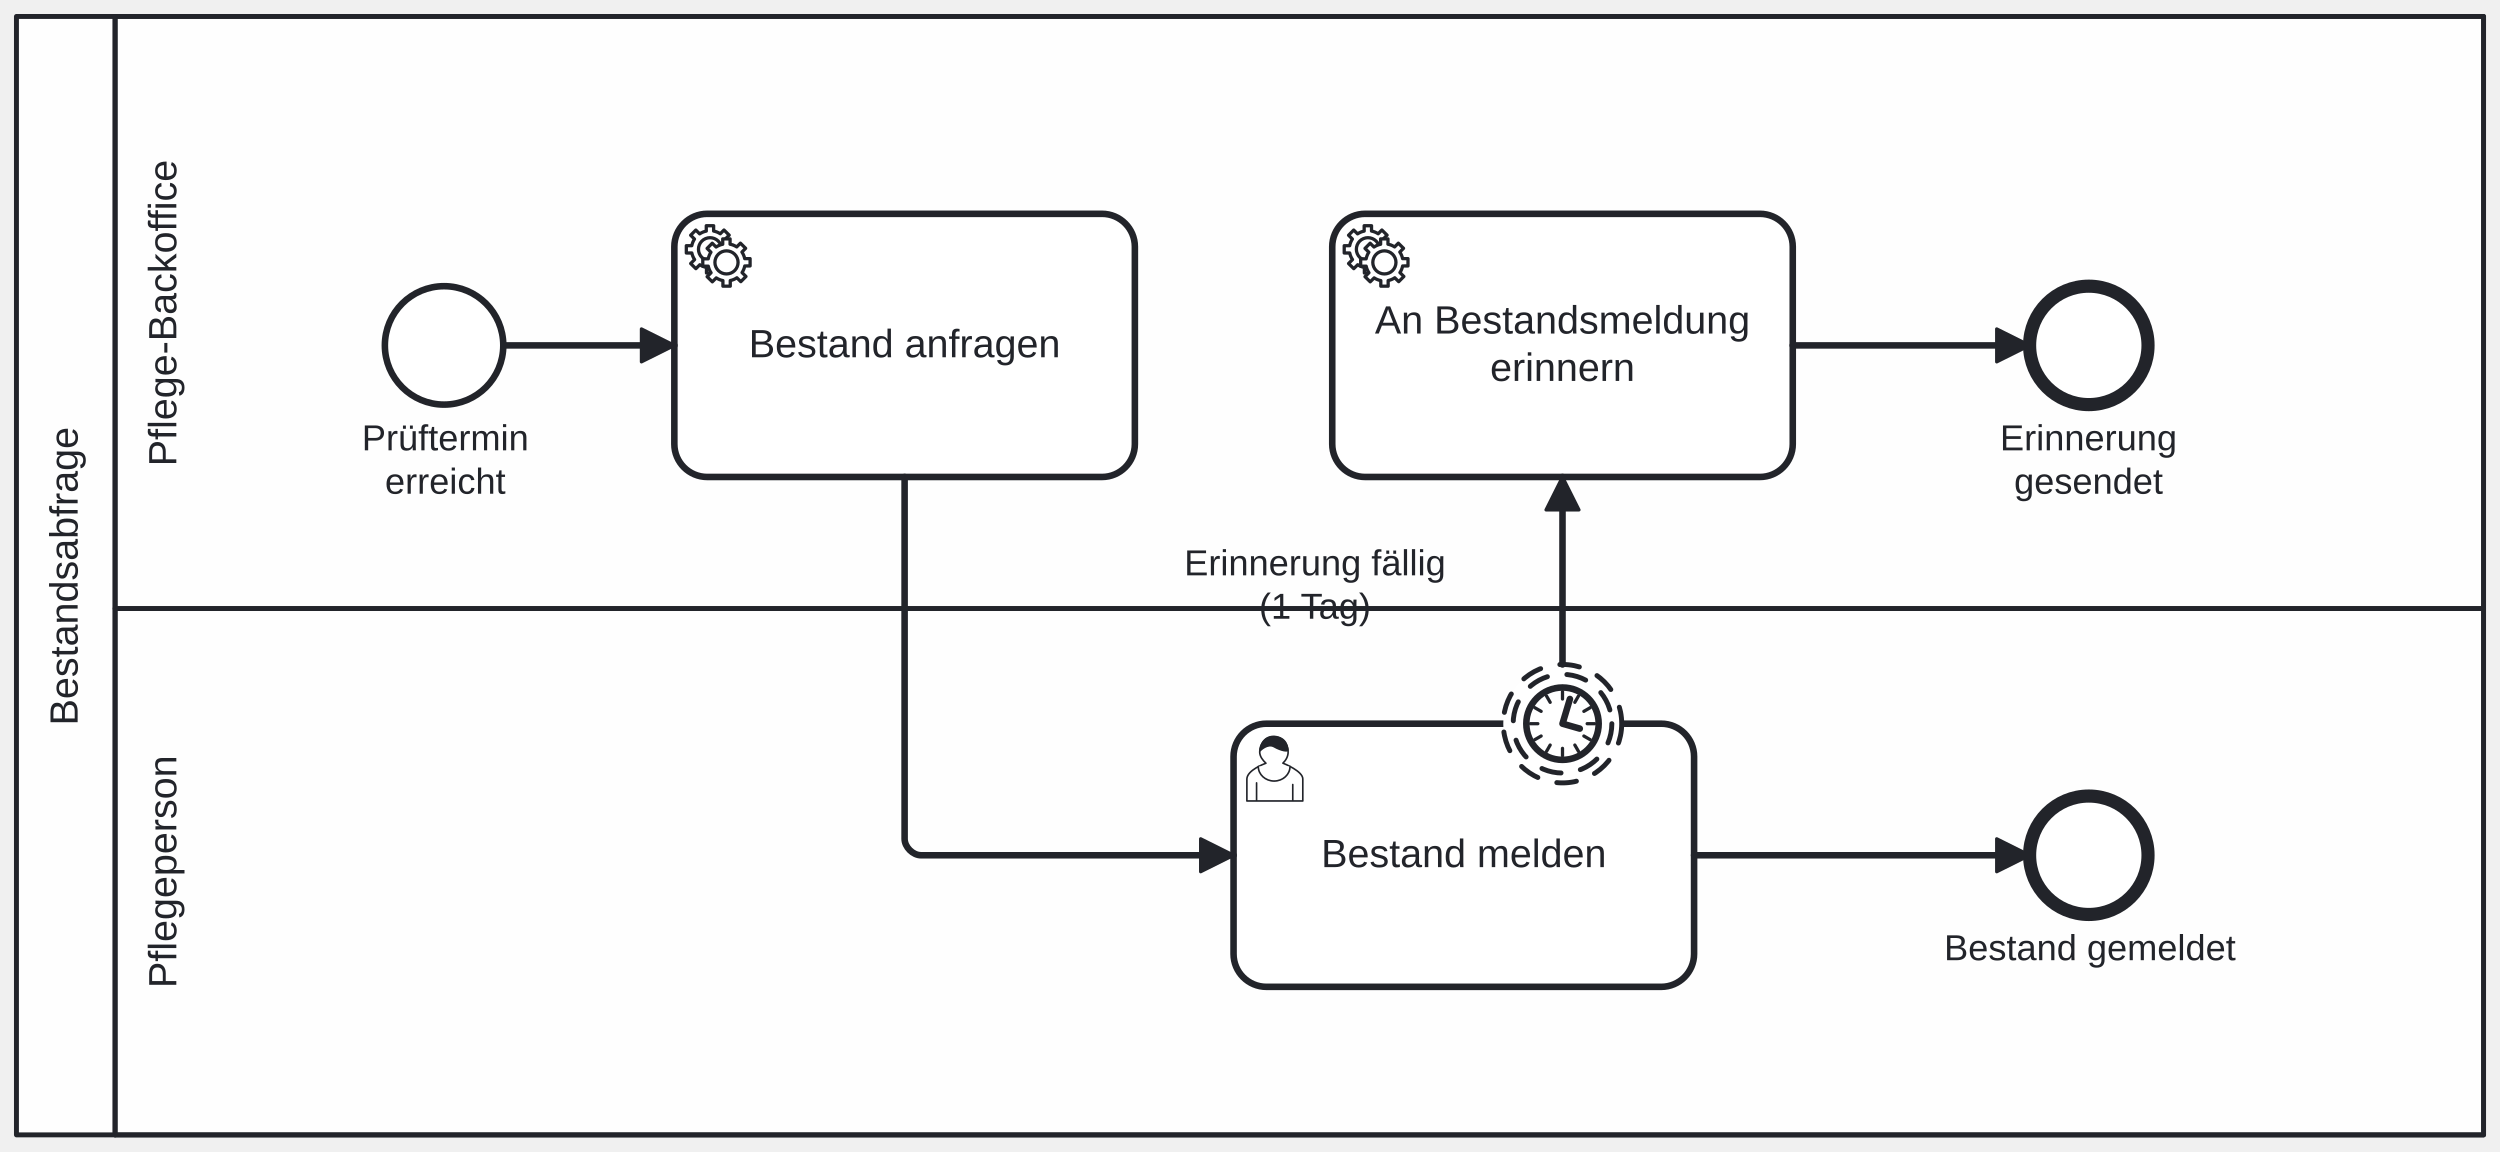
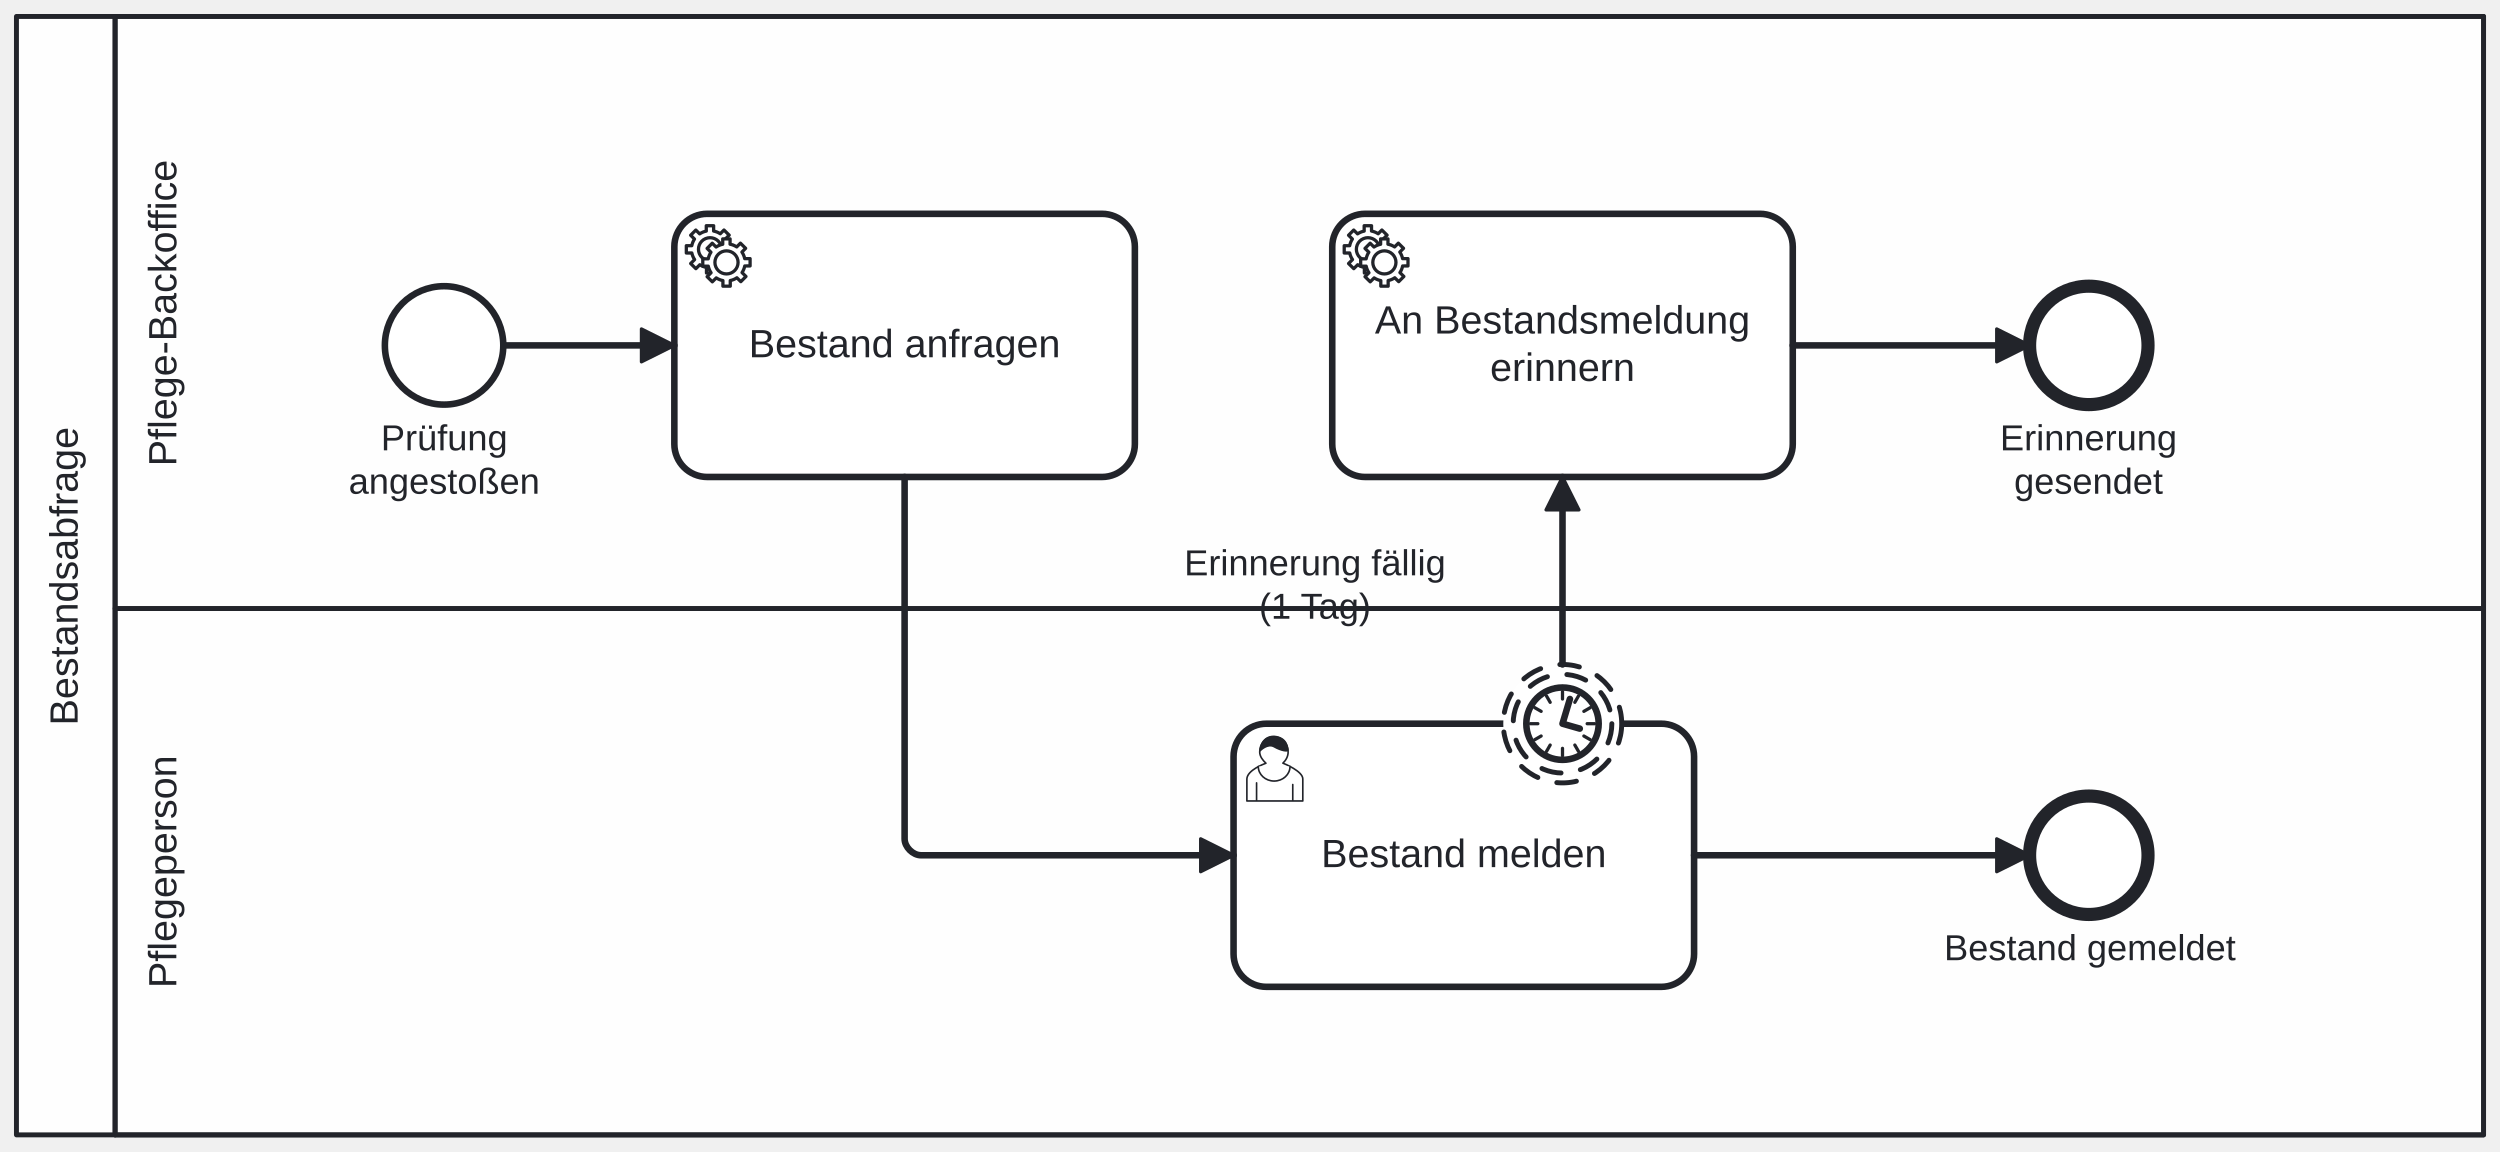
<svg xmlns="http://www.w3.org/2000/svg" width="760" height="350" viewBox="55 75 760 350" version="1.1">
  <g class="djs-group">
    <g class="djs-element djs-shape" data-element-id="P_Bestandsabfrage" style="display: block;" transform="matrix(1 0 0 1 60 80)">
      <g class="djs-visual">
        <rect x="0" y="0" width="750" height="340" rx="0" ry="0" style="stroke-linecap: round; stroke-linejoin: round; stroke: rgb(34, 36, 42); stroke-width: 1.5px; fill: white; fill-opacity: 0.95;" />
        <path style="fill: none; stroke-linecap: round; stroke-linejoin: round; stroke: rgb(34, 36, 42); stroke-width: 1.5px;" d="M30,0L30,340" />
        <text lineHeight="1.2" class="djs-label" style="font-family: Arial, sans-serif; font-size: 12px; font-weight: normal; fill: rgb(34, 36, 42);" transform="matrix(-1.83697e-16 -1 1 -1.83697e-16 0 340)">
          <tspan x="124.471" y="18.6">Bestandsabfrage</tspan>
        </text>
      </g>
      <rect class="djs-hit djs-hit-all" x="0" y="0" width="750" height="340" style="fill: none; stroke-opacity: 0; stroke: white; stroke-width: 15px;" />
      <rect x="-5" y="-5" rx="4" width="760" height="350" class="djs-outline" style="fill: none;" />
    </g>
    <g class="djs-children">
      <g class="djs-group">
        <g class="djs-element djs-shape" data-element-id="Lane_Pflegeperson" style="display: block;" transform="matrix(1 0 0 1 90 260)">
          <g class="djs-visual">
            <rect x="0" y="0" width="720" height="160" rx="0" ry="0" style="stroke-linecap: round; stroke-linejoin: round; stroke: rgb(34, 36, 42); stroke-width: 1.5px; fill: white; fill-opacity: 0.25;" />
            <text lineHeight="1.2" class="djs-label" style="font-family: Arial, sans-serif; font-size: 12px; font-weight: normal; fill: rgb(34, 36, 42);" transform="matrix(-1.83697e-16 -1 1 -1.83697e-16 0 160)">
              <tspan x="44.641" y="18.6">Pflegeperson</tspan>
            </text>
          </g>
          <rect class="djs-hit djs-hit-all" x="0" y="0" width="720" height="160" style="fill: none; stroke-opacity: 0; stroke: white; stroke-width: 15px;" />
          <rect x="-5" y="-5" rx="4" width="730" height="170" class="djs-outline" style="fill: none;" />
        </g>
      </g>
      <g class="djs-group">
        <g class="djs-element djs-shape" data-element-id="Lane_Backoffice" style="display: block;" transform="matrix(1 0 0 1 90 80)">
          <g class="djs-visual">
            <rect x="0" y="0" width="720" height="180" rx="0" ry="0" style="stroke-linecap: round; stroke-linejoin: round; stroke: rgb(34, 36, 42); stroke-width: 1.5px; fill: white; fill-opacity: 0.25;" />
            <text lineHeight="1.2" class="djs-label" style="font-family: Arial, sans-serif; font-size: 12px; font-weight: normal; fill: rgb(34, 36, 42);" transform="matrix(-1.83697e-16 -1 1 -1.83697e-16 0 180)">
              <tspan x="43.255" y="18.6">Pflege-Backoffice</tspan>
            </text>
          </g>
          <rect class="djs-hit djs-hit-all" x="0" y="0" width="720" height="180" style="fill: none; stroke-opacity: 0; stroke: white; stroke-width: 15px;" />
          <rect x="-5" y="-5" rx="4" width="730" height="190" class="djs-outline" style="fill: none;" />
        </g>
      </g>
      <g class="djs-group">
        <g class="djs-element djs-shape" data-element-id="Start" style="display: block;" transform="matrix(1 0 0 1 172 162)">
          <g class="djs-visual">
            <circle cx="18" cy="18" r="18" style="stroke-linecap: round; stroke-linejoin: round; stroke: rgb(34, 36, 42); stroke-width: 2px; fill: white; fill-opacity: 0.95;" />
          </g>
          <rect class="djs-hit djs-hit-all" x="0" y="0" width="36" height="36" style="fill: none; stroke-opacity: 0; stroke: white; stroke-width: 15px;" />
          <circle cx="18" cy="18" r="23" class="djs-outline" style="fill: none;" />
        </g>
      </g>
      <g class="djs-group">
-         <g class="djs-element djs-shape" data-element-id="Start_label" style="display: block;" transform="matrix(1 0 0 1 165 202)">
-           <g class="djs-visual">
-             <text lineHeight="1.2" class="djs-label" style="font-family: Arial, sans-serif; font-size: 11px; font-weight: normal; fill: rgb(34, 36, 42);">
-               <tspan x="0" y="9.9">Prüftermin </tspan>
-               <tspan x="7.031" y="23.1">erreicht</tspan>
-             </text>
-           </g>
-           <rect class="djs-hit djs-hit-all" x="0" y="0" width="51" height="27" style="fill: none; stroke-opacity: 0; stroke: white; stroke-width: 15px;" />
-           <rect x="-5" y="-5" rx="4" width="61" height="37" class="djs-outline" style="fill: none;" />
+         <g class="djs-element djs-shape" data-element-id="Start_label" style="display: block;" transform="matrix(1 0 0 1 161 202)">
+           <g class="djs-visual">
+             <text lineHeight="1.2" class="djs-label" style="font-family: Arial, sans-serif; font-size: 11px; font-weight: normal; fill: rgb(34, 36, 42);">
+               <tspan x="9.789" y="9.9">Prüfung </tspan>
+               <tspan x="0" y="23.1">angestoßen</tspan>
+             </text>
+           </g>
+           <rect class="djs-hit djs-hit-all" x="0" y="0" width="59" height="27" style="fill: none; stroke-opacity: 0; stroke: white; stroke-width: 15px;" />
+           <rect x="-5" y="-5" rx="4" width="69" height="37" class="djs-outline" style="fill: none;" />
        </g>
      </g>
      <g class="djs-group">
        <g class="djs-element djs-shape" data-element-id="T_Anfragen" style="display: block;" transform="matrix(1 0 0 1 260 140)">
          <g class="djs-visual">
            <rect x="0" y="0" width="140" height="80" rx="10" ry="10" style="stroke-linecap: round; stroke-linejoin: round; stroke: rgb(34, 36, 42); stroke-width: 2px; fill: white; fill-opacity: 0.95;" />
            <text lineHeight="1.2" class="djs-label" style="font-family: Arial, sans-serif; font-size: 12px; font-weight: normal; fill: rgb(34, 36, 42);">
              <tspan x="22.625" y="43.6">Bestand anfragen</tspan>
            </text>
            <circle cx="5" cy="5" r="5" transform="translate(6, 6)" style="stroke-linecap: round; stroke-linejoin: round; stroke: none; stroke-width: 2px; fill: white;" />
            <path d="m 12,18 v -1.713 c 0.352,-0.07 0.704,-0.178 1.048,-0.321 0.344,-0.145 0.666,-0.321 0.966,-0.521 l 1.194,1.18 1.567,-1.577 -1.195,-1.18 c 0.403,-0.614 0.683,-1.299 0.825,-2.018 l 1.622,-0.01 v -2.22 l -1.637,0.01 c -0.073,-0.352 -0.178,-0.7 -0.324,-1.044 -0.145,-0.344 -0.321,-0.664 -0.523,-0.962 l 1.131,-1.136 -1.583,-1.563 -1.13,1.136 c -0.614,-0.401 -1.303,-0.681 -2.023,-0.822 l 0.009,-1.619 h -2.241 l 0.004,1.631 c -0.354,0.074 -0.705,0.18 -1.05,0.324 -0.344,0.144 -0.665,0.321 -0.964,0.52 l -1.17,-1.158 -1.567,1.579 1.168,1.157 c -0.403,0.613 -0.683,1.298 -0.825,2.017 l -1.659,0.003 v 2.222 l 1.672,-0.006 c 0.073,0.351 0.18,0.702 0.324,1.045 0.145,0.344 0.321,0.664 0.523,0.961 l -1.199,1.197 1.584,1.56 1.196,-1.193 c 0.614,0.403 1.303,0.682 2.023,0.823 l 7.19e-4,1.699 h 2.227 z m 0.221,-3.996 c -1.789,0.75 -3.858,-0.093 -4.61,-1.874 -0.752,-1.783 0.091,-3.846 1.88,-4.596 1.788,-0.749 3.857,0.093 4.609,1.874 0.752,1.782 -0.091,3.846 -1.88,4.596 z" style="fill: white; stroke-linecap: round; stroke-linejoin: round; stroke: rgb(34, 36, 42); stroke-width: 1px;" />
            <circle cx="5" cy="5" r="5" transform="translate(11, 10)" style="stroke-linecap: round; stroke-linejoin: round; stroke: none; stroke-width: 2px; fill: white;" />
            <path d="m 17,22 v -1.713 c 0.352,-0.07 0.704,-0.178 1.048,-0.321 0.344,-0.145 0.666,-0.321 0.966,-0.521 l 1.194,1.18 1.567,-1.577 -1.195,-1.18 c 0.403,-0.614 0.683,-1.299 0.825,-2.018 l 1.622,-0.01 v -2.22 l -1.637,0.01 c -0.073,-0.352 -0.178,-0.7 -0.324,-1.044 -0.145,-0.344 -0.321,-0.664 -0.523,-0.962 l 1.131,-1.136 -1.583,-1.563 -1.13,1.136 c -0.614,-0.401 -1.303,-0.681 -2.023,-0.822 l 0.009,-1.619 h -2.241 l 0.004,1.631 c -0.354,0.074 -0.705,0.18 -1.05,0.324 -0.344,0.144 -0.665,0.321 -0.964,0.52 l -1.17,-1.158 -1.567,1.579 1.168,1.157 c -0.403,0.613 -0.683,1.298 -0.825,2.017 l -1.659,0.003 v 2.222 l 1.672,-0.006 c 0.073,0.351 0.18,0.702 0.324,1.045 0.145,0.344 0.321,0.664 0.523,0.961 l -1.199,1.197 1.584,1.56 1.196,-1.193 c 0.614,0.403 1.303,0.682 2.023,0.823 l 7.19e-4,1.699 h 2.227 z m 0.221,-3.996 c -1.789,0.75 -3.858,-0.093 -4.61,-1.874 -0.752,-1.783 0.091,-3.846 1.88,-4.596 1.788,-0.749 3.857,0.093 4.609,1.874 0.752,1.782 -0.091,3.846 -1.88,4.596 z" style="fill: white; stroke-linecap: round; stroke-linejoin: round; stroke: rgb(34, 36, 42); stroke-width: 1px;" />
          </g>
          <rect class="djs-hit djs-hit-all" x="0" y="0" width="140" height="80" style="fill: none; stroke-opacity: 0; stroke: white; stroke-width: 15px;" />
          <rect x="-5" y="-5" rx="14" width="150" height="90" class="djs-outline" style="fill: none;" />
        </g>
      </g>
      <g class="djs-group">
        <g class="djs-element djs-shape" data-element-id="UT_Melden" style="display: block;" transform="matrix(1 0 0 1 430 295)">
          <g class="djs-visual">
            <rect x="0" y="0" width="140" height="80" rx="10" ry="10" style="stroke-linecap: round; stroke-linejoin: round; stroke: rgb(34, 36, 42); stroke-width: 2px; fill: white; fill-opacity: 0.95;" />
            <text lineHeight="1.2" class="djs-label" style="font-family: Arial, sans-serif; font-size: 12px; font-weight: normal; fill: rgb(34, 36, 42);">
              <tspan x="26.633" y="43.6">Bestand melden</tspan>
            </text>
            <path d="m 15,12 c 0.909,-0.845 1.594,-2.049 1.594,-3.385 0,-2.554 -1.805,-4.622 -4.357,-4.622 -2.552,0 -4.288,2.068 -4.288,4.622 0,1.348 0.974,2.562 1.896,3.405 -0.529,0.187 -5.669,2.097 -5.794,4.756 v 6.718 h 17 v -6.718 c 0,-2.298 -5.528,-4.595 -6.051,-4.776 zm -8,6 l 0,5.5 m 11,0 l 0,-5" style="fill: white; stroke-linecap: round; stroke-linejoin: round; stroke: rgb(34, 36, 42); stroke-width: 0.5px;" />
            <path d="m 15,12 m 2.162,1.009 c 0,2.447 -2.158,4.431 -4.821,4.431 -2.665,0 -4.822,-1.981 -4.822,-4.431 " style="fill: white; stroke-linecap: round; stroke-linejoin: round; stroke: rgb(34, 36, 42); stroke-width: 0.5px;" />
            <path d="m 15,12 m -6.9,-3.80 c 0,0 2.251,-2.358 4.274,-1.177 2.024,1.181 4.221,1.537 4.124,0.965 -0.098,-0.57 -0.117,-3.791 -4.191,-4.136 -3.575,0.001 -4.208,3.367 -4.207,4.348 z" style="fill: rgb(34, 36, 42); stroke-linecap: round; stroke-linejoin: round; stroke: rgb(34, 36, 42); stroke-width: 0.5px;" />
          </g>
          <rect class="djs-hit djs-hit-all" x="0" y="0" width="140" height="80" style="fill: none; stroke-opacity: 0; stroke: white; stroke-width: 15px;" />
          <rect x="-5" y="-5" rx="14" width="150" height="90" class="djs-outline" style="fill: none;" />
        </g>
      </g>
      <g class="djs-group">
        <g class="djs-element djs-shape" data-element-id="T_Erinnern" style="display: block;" transform="matrix(1 0 0 1 460 140)">
          <g class="djs-visual">
            <rect x="0" y="0" width="140" height="80" rx="10" ry="10" style="stroke-linecap: round; stroke-linejoin: round; stroke: rgb(34, 36, 42); stroke-width: 2px; fill: white; fill-opacity: 0.95;" />
            <text lineHeight="1.2" class="djs-label" style="font-family: Arial, sans-serif; font-size: 12px; font-weight: normal; fill: rgb(34, 36, 42);">
              <tspan x="12.961" y="36.4">An Bestandsmeldung </tspan>
              <tspan x="47.984" y="50.8">erinnern</tspan>
            </text>
            <circle cx="5" cy="5" r="5" transform="translate(6, 6)" style="stroke-linecap: round; stroke-linejoin: round; stroke: none; stroke-width: 2px; fill: white;" />
            <path d="m 12,18 v -1.713 c 0.352,-0.07 0.704,-0.178 1.048,-0.321 0.344,-0.145 0.666,-0.321 0.966,-0.521 l 1.194,1.18 1.567,-1.577 -1.195,-1.18 c 0.403,-0.614 0.683,-1.299 0.825,-2.018 l 1.622,-0.01 v -2.22 l -1.637,0.01 c -0.073,-0.352 -0.178,-0.7 -0.324,-1.044 -0.145,-0.344 -0.321,-0.664 -0.523,-0.962 l 1.131,-1.136 -1.583,-1.563 -1.13,1.136 c -0.614,-0.401 -1.303,-0.681 -2.023,-0.822 l 0.009,-1.619 h -2.241 l 0.004,1.631 c -0.354,0.074 -0.705,0.18 -1.05,0.324 -0.344,0.144 -0.665,0.321 -0.964,0.52 l -1.17,-1.158 -1.567,1.579 1.168,1.157 c -0.403,0.613 -0.683,1.298 -0.825,2.017 l -1.659,0.003 v 2.222 l 1.672,-0.006 c 0.073,0.351 0.18,0.702 0.324,1.045 0.145,0.344 0.321,0.664 0.523,0.961 l -1.199,1.197 1.584,1.56 1.196,-1.193 c 0.614,0.403 1.303,0.682 2.023,0.823 l 7.19e-4,1.699 h 2.227 z m 0.221,-3.996 c -1.789,0.75 -3.858,-0.093 -4.61,-1.874 -0.752,-1.783 0.091,-3.846 1.88,-4.596 1.788,-0.749 3.857,0.093 4.609,1.874 0.752,1.782 -0.091,3.846 -1.88,4.596 z" style="fill: white; stroke-linecap: round; stroke-linejoin: round; stroke: rgb(34, 36, 42); stroke-width: 1px;" />
            <circle cx="5" cy="5" r="5" transform="translate(11, 10)" style="stroke-linecap: round; stroke-linejoin: round; stroke: none; stroke-width: 2px; fill: white;" />
            <path d="m 17,22 v -1.713 c 0.352,-0.07 0.704,-0.178 1.048,-0.321 0.344,-0.145 0.666,-0.321 0.966,-0.521 l 1.194,1.18 1.567,-1.577 -1.195,-1.18 c 0.403,-0.614 0.683,-1.299 0.825,-2.018 l 1.622,-0.01 v -2.22 l -1.637,0.01 c -0.073,-0.352 -0.178,-0.7 -0.324,-1.044 -0.145,-0.344 -0.321,-0.664 -0.523,-0.962 l 1.131,-1.136 -1.583,-1.563 -1.13,1.136 c -0.614,-0.401 -1.303,-0.681 -2.023,-0.822 l 0.009,-1.619 h -2.241 l 0.004,1.631 c -0.354,0.074 -0.705,0.18 -1.05,0.324 -0.344,0.144 -0.665,0.321 -0.964,0.52 l -1.17,-1.158 -1.567,1.579 1.168,1.157 c -0.403,0.613 -0.683,1.298 -0.825,2.017 l -1.659,0.003 v 2.222 l 1.672,-0.006 c 0.073,0.351 0.18,0.702 0.324,1.045 0.145,0.344 0.321,0.664 0.523,0.961 l -1.199,1.197 1.584,1.56 1.196,-1.193 c 0.614,0.403 1.303,0.682 2.023,0.823 l 7.19e-4,1.699 h 2.227 z m 0.221,-3.996 c -1.789,0.75 -3.858,-0.093 -4.61,-1.874 -0.752,-1.783 0.091,-3.846 1.88,-4.596 1.788,-0.749 3.857,0.093 4.609,1.874 0.752,1.782 -0.091,3.846 -1.88,4.596 z" style="fill: white; stroke-linecap: round; stroke-linejoin: round; stroke: rgb(34, 36, 42); stroke-width: 1px;" />
          </g>
          <rect class="djs-hit djs-hit-all" x="0" y="0" width="140" height="80" style="fill: none; stroke-opacity: 0; stroke: white; stroke-width: 15px;" />
          <rect x="-5" y="-5" rx="14" width="150" height="90" class="djs-outline" style="fill: none;" />
        </g>
      </g>
      <g class="djs-group">
        <g class="djs-element djs-shape" data-element-id="End_Erinnert" style="display: block;" transform="matrix(1 0 0 1 672 162)">
          <g class="djs-visual">
            <circle cx="18" cy="18" r="18" style="stroke-linecap: round; stroke-linejoin: round; stroke: rgb(34, 36, 42); stroke-width: 4px; fill: white; fill-opacity: 0.95;" />
          </g>
          <rect class="djs-hit djs-hit-all" x="0" y="0" width="36" height="36" style="fill: none; stroke-opacity: 0; stroke: white; stroke-width: 15px;" />
          <circle cx="18" cy="18" r="24" class="djs-outline" style="fill: none;" />
        </g>
      </g>
      <g class="djs-group">
        <g class="djs-element djs-shape" data-element-id="End_Erinnert_label" style="display: block;" transform="matrix(1 0 0 1 663 202)">
          <g class="djs-visual">
            <text lineHeight="1.2" class="djs-label" style="font-family: Arial, sans-serif; font-size: 11px; font-weight: normal; fill: rgb(34, 36, 42);">
              <tspan x="0" y="9.9">Erinnerung </tspan>
              <tspan x="4.281" y="23.1">gesendet</tspan>
            </text>
          </g>
          <rect class="djs-hit djs-hit-all" x="0" y="0" width="54" height="27" style="fill: none; stroke-opacity: 0; stroke: white; stroke-width: 15px;" />
          <rect x="-5" y="-5" rx="4" width="64" height="37" class="djs-outline" style="fill: none;" />
        </g>
      </g>
      <g class="djs-group">
        <g class="djs-element djs-shape" data-element-id="End_Gemeldet" style="display: block;" transform="matrix(1 0 0 1 672 317)">
          <g class="djs-visual">
            <circle cx="18" cy="18" r="18" style="stroke-linecap: round; stroke-linejoin: round; stroke: rgb(34, 36, 42); stroke-width: 4px; fill: white; fill-opacity: 0.95;" />
          </g>
          <rect class="djs-hit djs-hit-all" x="0" y="0" width="36" height="36" style="fill: none; stroke-opacity: 0; stroke: white; stroke-width: 15px;" />
          <circle cx="18" cy="18" r="24" class="djs-outline" style="fill: none;" />
        </g>
      </g>
      <g class="djs-group">
        <g class="djs-element djs-shape" data-element-id="End_Gemeldet_label" style="display: block;" transform="matrix(1 0 0 1 646 357)">
          <g class="djs-visual">
            <text lineHeight="1.2" class="djs-label" style="font-family: Arial, sans-serif; font-size: 11px; font-weight: normal; fill: rgb(34, 36, 42);">
              <tspan x="0" y="9.9">Bestand gemeldet</tspan>
            </text>
          </g>
          <rect class="djs-hit djs-hit-all" x="0" y="0" width="89" height="14" style="fill: none; stroke-opacity: 0; stroke: white; stroke-width: 15px;" />
          <rect x="-5" y="-5" rx="4" width="99" height="24" class="djs-outline" style="fill: none;" />
        </g>
      </g>
      <g class="djs-group">
        <g class="djs-element djs-shape" data-element-id="B_Erinnerung" style="display: block;" transform="matrix(1 0 0 1 512 277)">
          <g class="djs-visual">
            <circle cx="18" cy="18" r="18" style="stroke-linecap: round; stroke-linejoin: round; stroke: rgb(34, 36, 42); stroke-width: 1.5px; fill: white; fill-opacity: 1; stroke-dasharray: 6;" />
            <circle cx="18" cy="18" r="15" style="stroke-linecap: round; stroke-linejoin: round; stroke: rgb(34, 36, 42); stroke-width: 1.5px; fill: none; fill-opacity: 1; stroke-dasharray: 6;" />
            <circle cx="18" cy="18" r="11" style="stroke-linecap: round; stroke-linejoin: round; stroke: rgb(34, 36, 42); stroke-width: 2px; fill: white;" />
            <path d="M 18,18 l 2.25,-7.5 m -2.25,7.5 l 5.25,1.5 " style="fill: none; stroke-linecap: round; stroke-linejoin: round; stroke: rgb(34, 36, 42); stroke-width: 2px;" />
            <path transform="rotate(0,18,18)" d="M 18,18 m 0,7.5 l -0,2.25 " style="fill: none; stroke-linecap: round; stroke-linejoin: round; stroke: rgb(34, 36, 42); stroke-width: 1px;" />
            <path transform="rotate(30,18,18)" d="M 18,18 m 0,7.5 l -0,2.25 " style="fill: none; stroke-linecap: round; stroke-linejoin: round; stroke: rgb(34, 36, 42); stroke-width: 1px;" />
            <path transform="rotate(60,18,18)" d="M 18,18 m 0,7.5 l -0,2.25 " style="fill: none; stroke-linecap: round; stroke-linejoin: round; stroke: rgb(34, 36, 42); stroke-width: 1px;" />
            <path transform="rotate(90,18,18)" d="M 18,18 m 0,7.5 l -0,2.25 " style="fill: none; stroke-linecap: round; stroke-linejoin: round; stroke: rgb(34, 36, 42); stroke-width: 1px;" />
            <path transform="rotate(120,18,18)" d="M 18,18 m 0,7.5 l -0,2.25 " style="fill: none; stroke-linecap: round; stroke-linejoin: round; stroke: rgb(34, 36, 42); stroke-width: 1px;" />
            <path transform="rotate(150,18,18)" d="M 18,18 m 0,7.5 l -0,2.25 " style="fill: none; stroke-linecap: round; stroke-linejoin: round; stroke: rgb(34, 36, 42); stroke-width: 1px;" />
            <path transform="rotate(180,18,18)" d="M 18,18 m 0,7.5 l -0,2.25 " style="fill: none; stroke-linecap: round; stroke-linejoin: round; stroke: rgb(34, 36, 42); stroke-width: 1px;" />
            <path transform="rotate(210,18,18)" d="M 18,18 m 0,7.5 l -0,2.25 " style="fill: none; stroke-linecap: round; stroke-linejoin: round; stroke: rgb(34, 36, 42); stroke-width: 1px;" />
            <path transform="rotate(240,18,18)" d="M 18,18 m 0,7.5 l -0,2.25 " style="fill: none; stroke-linecap: round; stroke-linejoin: round; stroke: rgb(34, 36, 42); stroke-width: 1px;" />
            <path transform="rotate(270,18,18)" d="M 18,18 m 0,7.5 l -0,2.25 " style="fill: none; stroke-linecap: round; stroke-linejoin: round; stroke: rgb(34, 36, 42); stroke-width: 1px;" />
            <path transform="rotate(300,18,18)" d="M 18,18 m 0,7.5 l -0,2.25 " style="fill: none; stroke-linecap: round; stroke-linejoin: round; stroke: rgb(34, 36, 42); stroke-width: 1px;" />
            <path transform="rotate(330,18,18)" d="M 18,18 m 0,7.5 l -0,2.25 " style="fill: none; stroke-linecap: round; stroke-linejoin: round; stroke: rgb(34, 36, 42); stroke-width: 1px;" />
          </g>
          <rect class="djs-hit djs-hit-all" x="0" y="0" width="36" height="36" style="fill: none; stroke-opacity: 0; stroke: white; stroke-width: 15px;" />
          <circle cx="18" cy="18" r="23" class="djs-outline" style="fill: none;" />
        </g>
      </g>
      <g class="djs-group">
        <g class="djs-element djs-shape" data-element-id="B_Erinnerung_label" style="display: block;" transform="matrix(1 0 0 1 415 240)">
          <g class="djs-visual">
            <text lineHeight="1.2" class="djs-label" style="font-family: Arial, sans-serif; font-size: 11px; font-weight: normal; fill: rgb(34, 36, 42);">
              <tspan x="0" y="9.9">Erinnerung fällig </tspan>
              <tspan x="22.727" y="23.1">(1 Tag)</tspan>
            </text>
          </g>
          <rect class="djs-hit djs-hit-all" x="0" y="0" width="80" height="27" style="fill: none; stroke-opacity: 0; stroke: white; stroke-width: 15px;" />
          <rect x="-5" y="-5" rx="4" width="90" height="37" class="djs-outline" style="fill: none;" />
        </g>
      </g>
      <g class="djs-group">
        <g class="djs-element djs-connection" data-element-id="F1" style="display: block;">
          <g class="djs-visual">
            <defs>
-               <marker id="marker-6ak5fl8h53qgfgtnuh9ul6q5b" viewBox="0 0 20 20" refX="11" refY="10" markerWidth="10" markerHeight="10" orient="auto">
-                 <path d="M 1 5 L 11 10 L 1 15 Z" style="stroke-linecap: round; stroke-linejoin: round; stroke: rgb(34, 36, 42); stroke-width: 1px; fill: rgb(34, 36, 42);" />
-               </marker>
-             </defs>
-             <path data-corner-radius="5" style="fill: none; stroke-linecap: round; stroke-linejoin: round; stroke: rgb(34, 36, 42); stroke-width: 2px; marker-end: url('#marker-6ak5fl8h53qgfgtnuh9ul6q5b');" d="M208,180L260,180" />
+               <marker id="marker-2t1a8ge7zci4qtphssdgk6yrn" viewBox="0 0 20 20" refX="11" refY="10" markerWidth="10" markerHeight="10" orient="auto">
+                 <path d="M 1 5 L 11 10 L 1 15 Z" style="stroke-linecap: round; stroke-linejoin: round; stroke: rgb(34, 36, 42); stroke-width: 1px; fill: rgb(34, 36, 42);" />
+               </marker>
+             </defs>
+             <path data-corner-radius="5" style="fill: none; stroke-linecap: round; stroke-linejoin: round; stroke: rgb(34, 36, 42); stroke-width: 2px; marker-end: url('#marker-2t1a8ge7zci4qtphssdgk6yrn');" d="M208,180L260,180" />
          </g>
          <rect x="203" y="175" rx="4" width="62" height="10" class="djs-outline" style="fill: none;" />
          <path d="M208,180L260,180" class="djs-hit djs-hit-stroke" style="fill: none; stroke-opacity: 0; stroke: white; stroke-width: 15px;" />
        </g>
      </g>
      <g class="djs-group">
        <g class="djs-element djs-connection" data-element-id="F2" style="display: block;">
          <g class="djs-visual">
            <defs>
-               <marker id="marker-0rfqvv2e7oysdcd7ezfldwzyt" viewBox="0 0 20 20" refX="11" refY="10" markerWidth="10" markerHeight="10" orient="auto">
-                 <path d="M 1 5 L 11 10 L 1 15 Z" style="stroke-linecap: round; stroke-linejoin: round; stroke: rgb(34, 36, 42); stroke-width: 1px; fill: rgb(34, 36, 42);" />
-               </marker>
-             </defs>
-             <path data-corner-radius="5" style="fill: none; stroke-linecap: round; stroke-linejoin: round; stroke: rgb(34, 36, 42); stroke-width: 2px; marker-end: url('#marker-0rfqvv2e7oysdcd7ezfldwzyt');" d="M330,220L330,330C330,332.5,332.5,335,335,335L430,335" />
+               <marker id="marker-d7nprw2va4c9aurq4mkgpdstn" viewBox="0 0 20 20" refX="11" refY="10" markerWidth="10" markerHeight="10" orient="auto">
+                 <path d="M 1 5 L 11 10 L 1 15 Z" style="stroke-linecap: round; stroke-linejoin: round; stroke: rgb(34, 36, 42); stroke-width: 1px; fill: rgb(34, 36, 42);" />
+               </marker>
+             </defs>
+             <path data-corner-radius="5" style="fill: none; stroke-linecap: round; stroke-linejoin: round; stroke: rgb(34, 36, 42); stroke-width: 2px; marker-end: url('#marker-d7nprw2va4c9aurq4mkgpdstn');" d="M330,220L330,330C330,332.5,332.5,335,335,335L430,335" />
          </g>
          <rect x="325" y="215" rx="4" width="110" height="125" class="djs-outline" style="fill: none;" />
          <path d="M330,220L330,335L430,335" class="djs-hit djs-hit-stroke" style="fill: none; stroke-opacity: 0; stroke: white; stroke-width: 15px;" />
        </g>
      </g>
      <g class="djs-group">
        <g class="djs-element djs-connection" data-element-id="F3" style="display: block;">
          <g class="djs-visual">
            <defs>
-               <marker id="marker-7wqn6ps6es0tuwm2wkyseawn1" viewBox="0 0 20 20" refX="11" refY="10" markerWidth="10" markerHeight="10" orient="auto">
-                 <path d="M 1 5 L 11 10 L 1 15 Z" style="stroke-linecap: round; stroke-linejoin: round; stroke: rgb(34, 36, 42); stroke-width: 1px; fill: rgb(34, 36, 42);" />
-               </marker>
-             </defs>
-             <path data-corner-radius="5" style="fill: none; stroke-linecap: round; stroke-linejoin: round; stroke: rgb(34, 36, 42); stroke-width: 2px; marker-end: url('#marker-7wqn6ps6es0tuwm2wkyseawn1');" d="M570,335L672,335" />
+               <marker id="marker-dsffp6lhp40nljripogq8fc1y" viewBox="0 0 20 20" refX="11" refY="10" markerWidth="10" markerHeight="10" orient="auto">
+                 <path d="M 1 5 L 11 10 L 1 15 Z" style="stroke-linecap: round; stroke-linejoin: round; stroke: rgb(34, 36, 42); stroke-width: 1px; fill: rgb(34, 36, 42);" />
+               </marker>
+             </defs>
+             <path data-corner-radius="5" style="fill: none; stroke-linecap: round; stroke-linejoin: round; stroke: rgb(34, 36, 42); stroke-width: 2px; marker-end: url('#marker-dsffp6lhp40nljripogq8fc1y');" d="M570,335L672,335" />
          </g>
          <rect x="565" y="330" rx="4" width="112" height="10" class="djs-outline" style="fill: none;" />
          <path d="M570,335L672,335" class="djs-hit djs-hit-stroke" style="fill: none; stroke-opacity: 0; stroke: white; stroke-width: 15px;" />
        </g>
      </g>
      <g class="djs-group">
        <g class="djs-element djs-connection" data-element-id="F4" style="display: block;">
          <g class="djs-visual">
            <defs>
-               <marker id="marker-7v6231pv5ovs8bpq5xfy9w3ht" viewBox="0 0 20 20" refX="11" refY="10" markerWidth="10" markerHeight="10" orient="auto">
-                 <path d="M 1 5 L 11 10 L 1 15 Z" style="stroke-linecap: round; stroke-linejoin: round; stroke: rgb(34, 36, 42); stroke-width: 1px; fill: rgb(34, 36, 42);" />
-               </marker>
-             </defs>
-             <path data-corner-radius="5" style="fill: none; stroke-linecap: round; stroke-linejoin: round; stroke: rgb(34, 36, 42); stroke-width: 2px; marker-end: url('#marker-7v6231pv5ovs8bpq5xfy9w3ht');" d="M530,277L530,220" />
+               <marker id="marker-bzi2ygp5bpiilemvglqtnea2l" viewBox="0 0 20 20" refX="11" refY="10" markerWidth="10" markerHeight="10" orient="auto">
+                 <path d="M 1 5 L 11 10 L 1 15 Z" style="stroke-linecap: round; stroke-linejoin: round; stroke: rgb(34, 36, 42); stroke-width: 1px; fill: rgb(34, 36, 42);" />
+               </marker>
+             </defs>
+             <path data-corner-radius="5" style="fill: none; stroke-linecap: round; stroke-linejoin: round; stroke: rgb(34, 36, 42); stroke-width: 2px; marker-end: url('#marker-bzi2ygp5bpiilemvglqtnea2l');" d="M530,277L530,220" />
          </g>
          <rect x="525" y="215" rx="4" width="10" height="67" class="djs-outline" style="fill: none;" />
          <path d="M530,277L530,220" class="djs-hit djs-hit-stroke" style="fill: none; stroke-opacity: 0; stroke: white; stroke-width: 15px;" />
        </g>
      </g>
      <g class="djs-group">
        <g class="djs-element djs-connection" data-element-id="F5" style="display: block;">
          <g class="djs-visual">
            <defs>
-               <marker id="marker-da71qo0k2u1zf2j10bixzhwau" viewBox="0 0 20 20" refX="11" refY="10" markerWidth="10" markerHeight="10" orient="auto">
-                 <path d="M 1 5 L 11 10 L 1 15 Z" style="stroke-linecap: round; stroke-linejoin: round; stroke: rgb(34, 36, 42); stroke-width: 1px; fill: rgb(34, 36, 42);" />
-               </marker>
-             </defs>
-             <path data-corner-radius="5" style="fill: none; stroke-linecap: round; stroke-linejoin: round; stroke: rgb(34, 36, 42); stroke-width: 2px; marker-end: url('#marker-da71qo0k2u1zf2j10bixzhwau');" d="M600,180L672,180" />
+               <marker id="marker-58fp5l8wymvlcqawajblhswdi" viewBox="0 0 20 20" refX="11" refY="10" markerWidth="10" markerHeight="10" orient="auto">
+                 <path d="M 1 5 L 11 10 L 1 15 Z" style="stroke-linecap: round; stroke-linejoin: round; stroke: rgb(34, 36, 42); stroke-width: 1px; fill: rgb(34, 36, 42);" />
+               </marker>
+             </defs>
+             <path data-corner-radius="5" style="fill: none; stroke-linecap: round; stroke-linejoin: round; stroke: rgb(34, 36, 42); stroke-width: 2px; marker-end: url('#marker-58fp5l8wymvlcqawajblhswdi');" d="M600,180L672,180" />
          </g>
          <rect x="595" y="175" rx="4" width="82" height="10" class="djs-outline" style="fill: none;" />
          <path d="M600,180L672,180" class="djs-hit djs-hit-stroke" style="fill: none; stroke-opacity: 0; stroke: white; stroke-width: 15px;" />
        </g>
      </g>
    </g>
  </g>
</svg>
